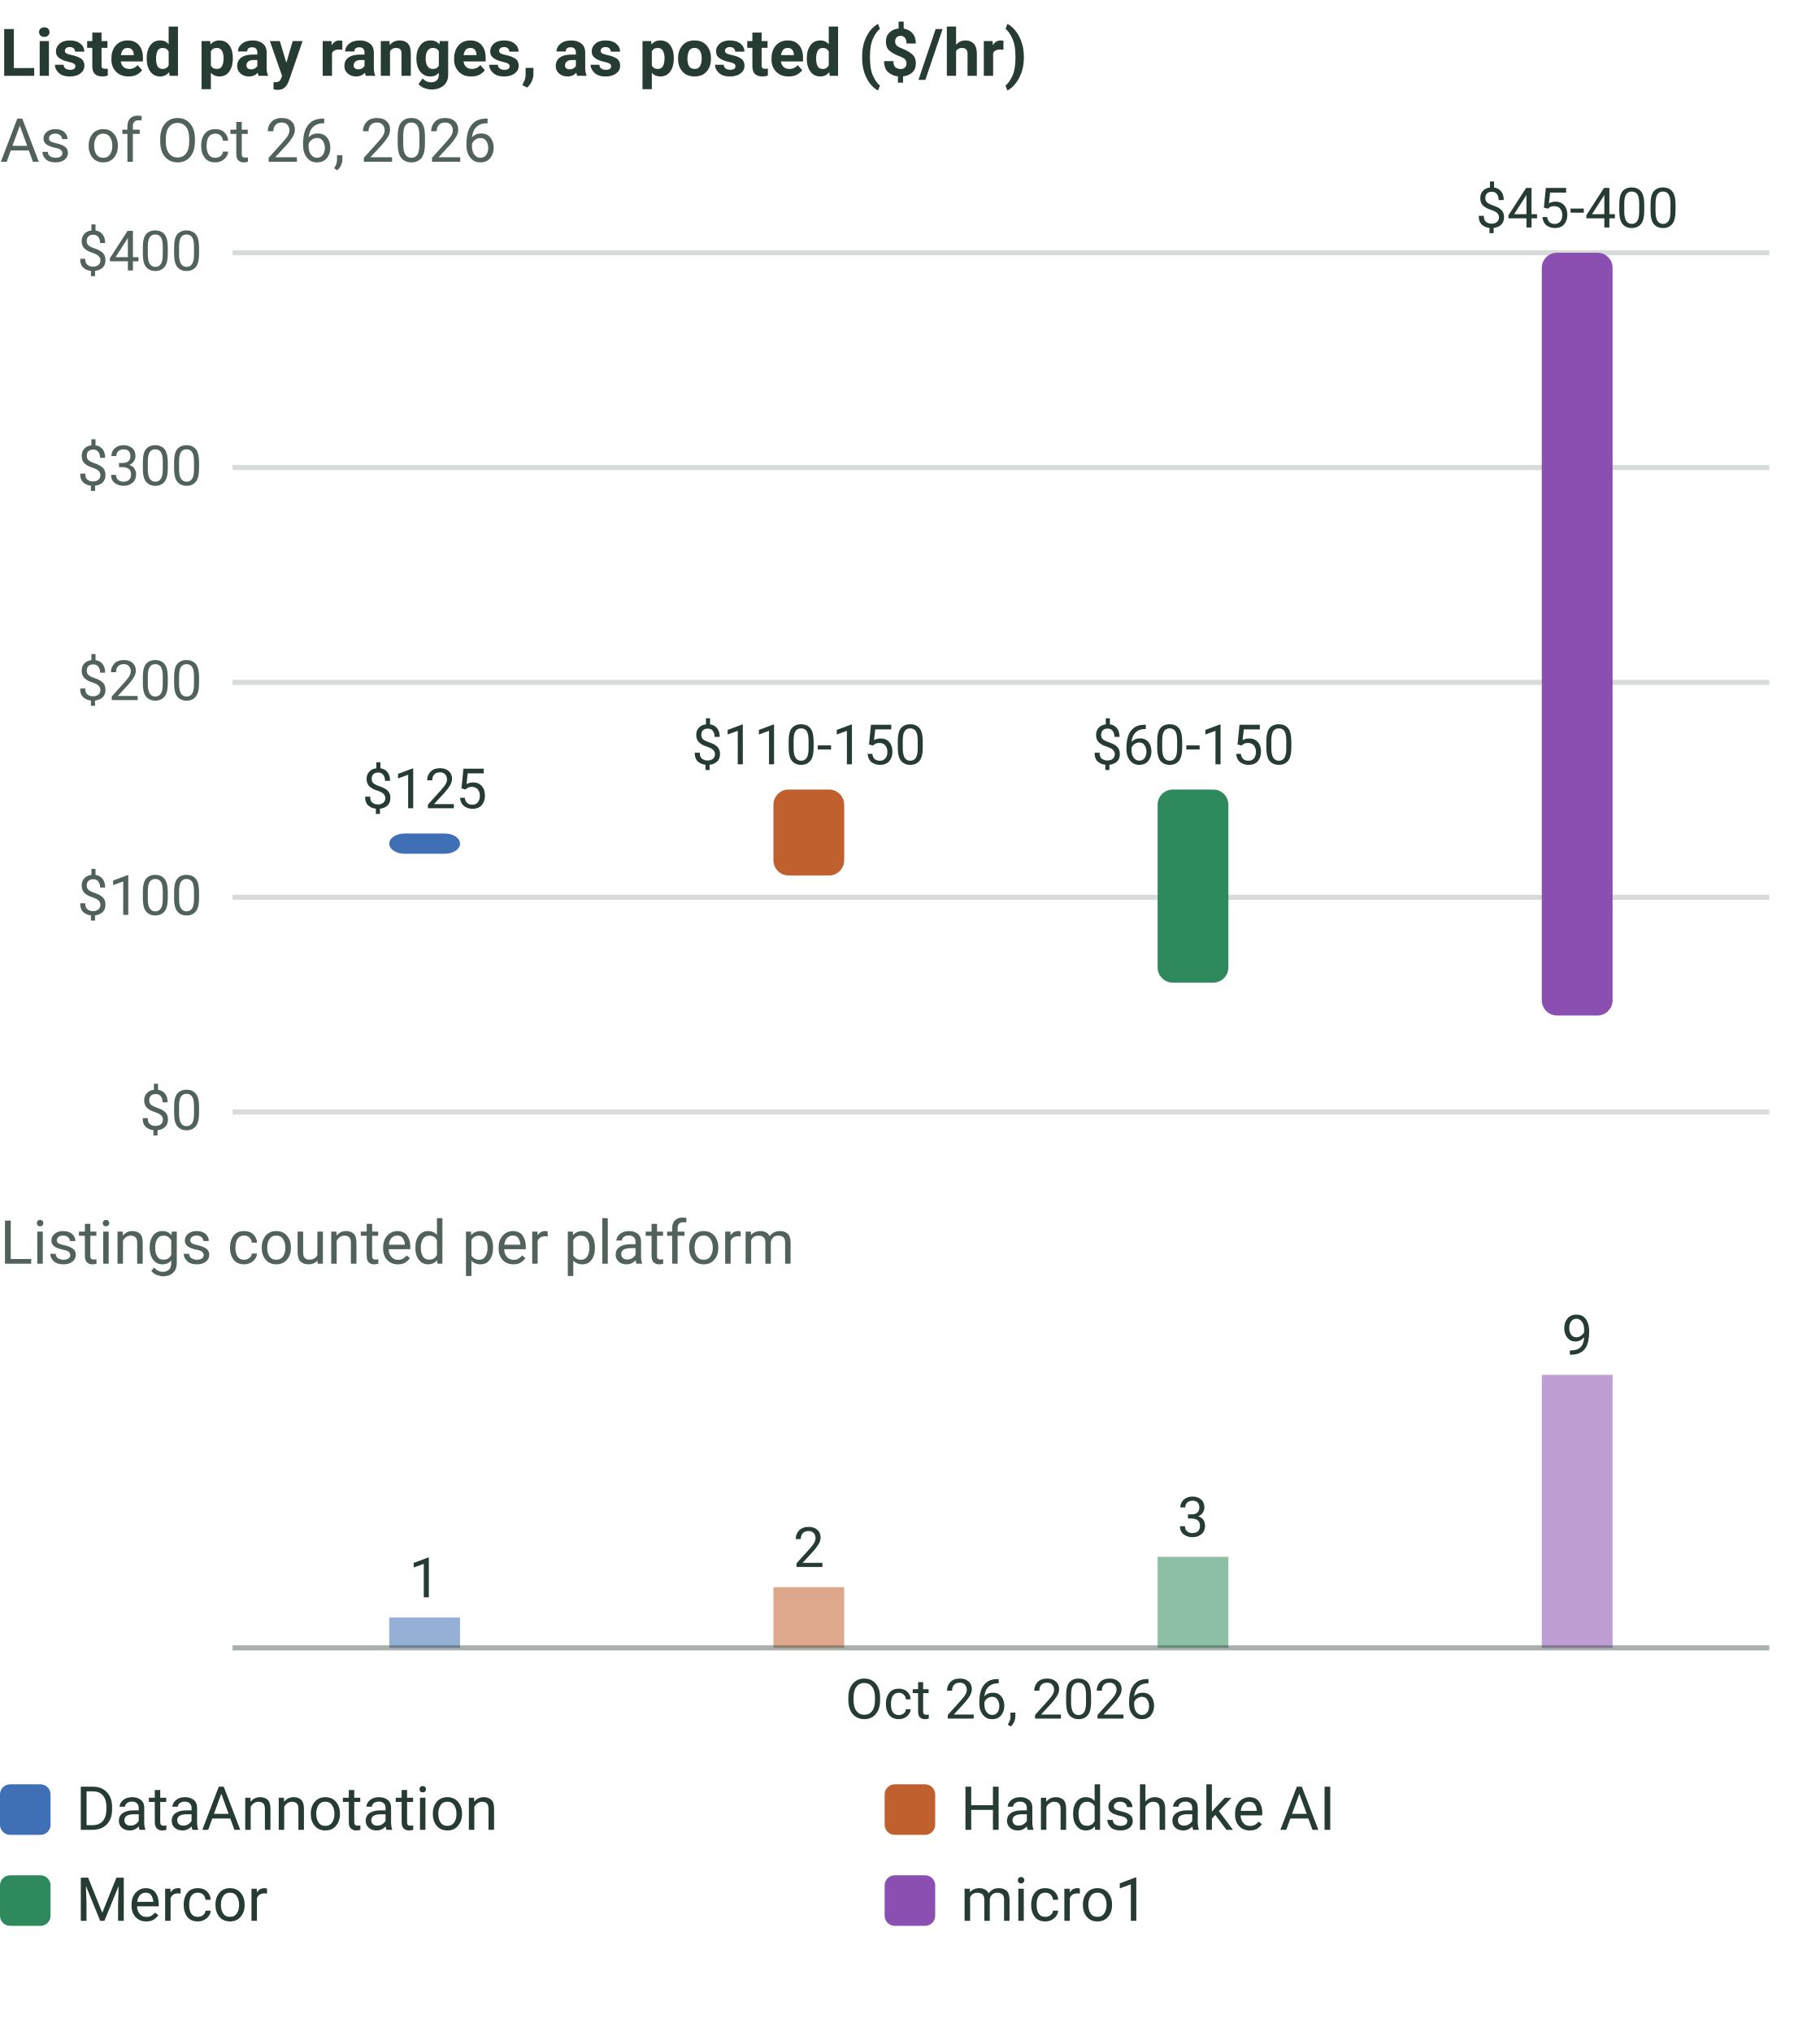
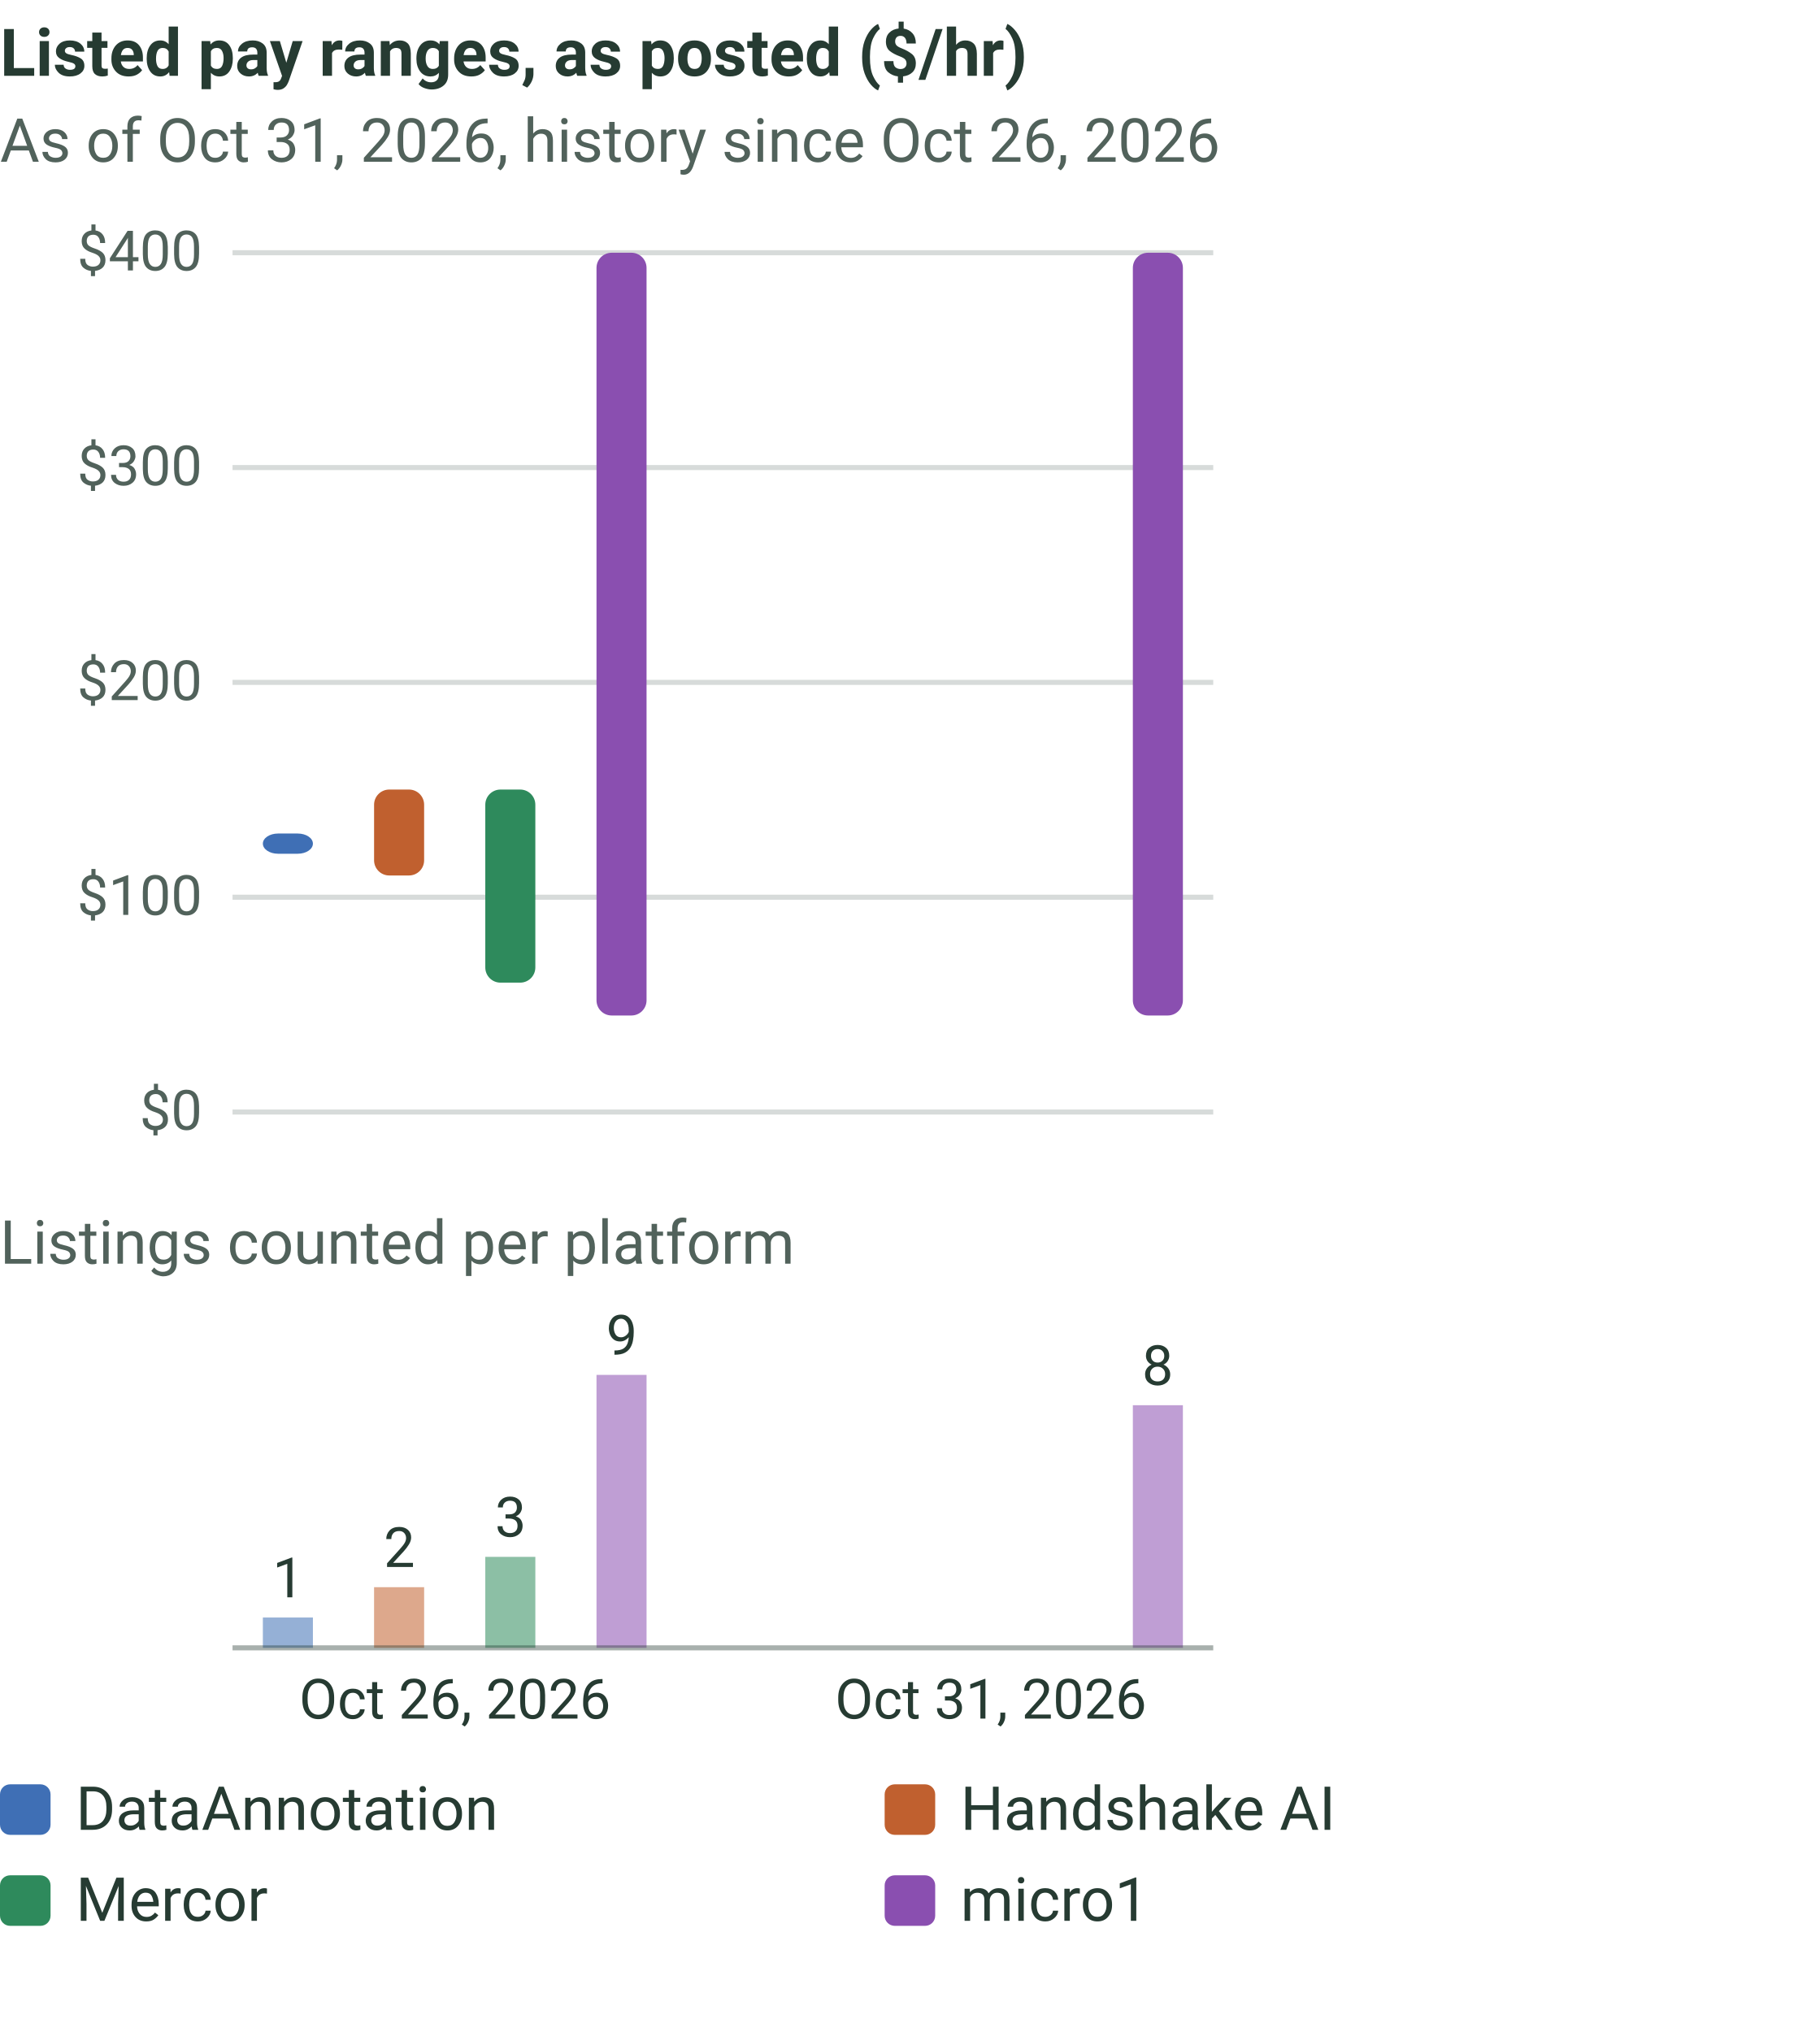
<svg xmlns="http://www.w3.org/2000/svg" class="pt-chart-svg" viewBox="0 0 360 402" width="100%" role="img" aria-labelledby="ptc-law-title ptc-law-desc" preserveAspectRatio="xMinYMin meet" font-family="system-ui, -apple-system, Segoe UI, Roboto, sans-serif" font-size="12" style="max-width:360px;height:auto;color:#263b32;background:#fffdf6">
  <text x="0" y="15" font-weight="700" font-size="13" fill="currentColor">Listed pay ranges, as posted ($/hr)</text>
-   <text x="0" y="32" font-size="12" fill="currentColor" opacity=".8">As of Oct 26, 2026</text>
-   <line x1="46" x2="350" y1="220.0" y2="220.0" stroke="currentColor" stroke-opacity=".18" />
+   <text x="0" y="32" font-size="12" fill="currentColor" opacity=".8">As of Oct 31, 2026, history since Oct 26, 2026</text>
+   <line x1="46" x2="240" y1="220.0" y2="220.0" stroke="currentColor" stroke-opacity=".18" />
  <text x="40" y="223.5" text-anchor="end" font-size="11" fill="currentColor" opacity=".8">$0</text>
-   <line x1="46" x2="350" y1="177.5" y2="177.5" stroke="currentColor" stroke-opacity=".18" />
+   <line x1="46" x2="240" y1="177.5" y2="177.5" stroke="currentColor" stroke-opacity=".18" />
  <text x="40" y="181.0" text-anchor="end" font-size="11" fill="currentColor" opacity=".8">$100</text>
-   <line x1="46" x2="350" y1="135.0" y2="135.0" stroke="currentColor" stroke-opacity=".18" />
+   <line x1="46" x2="240" y1="135.0" y2="135.0" stroke="currentColor" stroke-opacity=".18" />
  <text x="40" y="138.5" text-anchor="end" font-size="11" fill="currentColor" opacity=".8">$200</text>
-   <line x1="46" x2="350" y1="92.5" y2="92.5" stroke="currentColor" stroke-opacity=".18" />
+   <line x1="46" x2="240" y1="92.5" y2="92.5" stroke="currentColor" stroke-opacity=".18" />
  <text x="40" y="96.0" text-anchor="end" font-size="11" fill="currentColor" opacity=".8">$300</text>
-   <line x1="46" x2="350" y1="50.0" y2="50.0" stroke="currentColor" stroke-opacity=".18" />
+   <line x1="46" x2="240" y1="50.0" y2="50.0" stroke="currentColor" stroke-opacity=".18" />
  <text x="40" y="53.5" text-anchor="end" font-size="11" fill="currentColor" opacity=".8">$400</text>
-   <rect x="77.0" y="164.9" width="14.0" height="4.0" rx="3" fill="#3f6fb5" />
-   <text x="84.0" y="159.9" text-anchor="middle" font-size="11" fill="currentColor">$125</text>
-   <rect x="77.0" y="320.0" width="14.0" height="6.0" fill="#3f6fb5" fill-opacity=".55" />
-   <text x="84.0" y="316.0" text-anchor="middle" font-size="11" fill="currentColor">1</text>
-   <rect x="153.0" y="156.2" width="14.0" height="17.0" rx="3" fill="#c0602f" />
-   <text x="160.0" y="151.2" text-anchor="middle" font-size="11" fill="currentColor">$110-150</text>
-   <rect x="153.0" y="314.0" width="14.0" height="12.0" fill="#c0602f" fill-opacity=".55" />
-   <text x="160.0" y="310.0" text-anchor="middle" font-size="11" fill="currentColor">2</text>
-   <rect x="229.0" y="156.2" width="14.0" height="38.2" rx="3" fill="#2e8a5c" />
-   <text x="236.0" y="151.2" text-anchor="middle" font-size="11" fill="currentColor">$60-150</text>
-   <rect x="229.0" y="308.0" width="14.0" height="18.0" fill="#2e8a5c" fill-opacity=".55" />
-   <text x="236.0" y="304.0" text-anchor="middle" font-size="11" fill="currentColor">3</text>
-   <rect x="305.0" y="50.0" width="14.0" height="150.9" rx="3" fill="#8a4fb0" />
-   <text x="312.0" y="45.0" text-anchor="middle" font-size="11" fill="currentColor">$45-400</text>
-   <rect x="305.0" y="272.0" width="14.0" height="54.0" fill="#8a4fb0" fill-opacity=".55" />
-   <text x="312.0" y="268.0" text-anchor="middle" font-size="11" fill="currentColor">9</text>
-   <text x="198.0" y="340" text-anchor="middle" font-size="11" fill="currentColor">Oct 26, 2026</text>
-   <line x1="46" x2="350" y1="326" y2="326" stroke="currentColor" stroke-opacity=".4" />
+   <rect x="52.0" y="164.9" width="9.9" height="4.0" rx="3" fill="#3f6fb5" />
+   <rect x="52.0" y="320.0" width="9.9" height="6.0" fill="#3f6fb5" fill-opacity=".55" />
+   <text x="57.0" y="316.0" text-anchor="middle" font-size="11" fill="currentColor">1</text>
+   <rect x="74.0" y="156.2" width="9.9" height="17.0" rx="3" fill="#c0602f" />
+   <rect x="74.0" y="314.0" width="9.9" height="12.0" fill="#c0602f" fill-opacity=".55" />
+   <text x="79.0" y="310.0" text-anchor="middle" font-size="11" fill="currentColor">2</text>
+   <rect x="96.0" y="156.2" width="9.9" height="38.2" rx="3" fill="#2e8a5c" />
+   <rect x="96.0" y="308.0" width="9.9" height="18.0" fill="#2e8a5c" fill-opacity=".55" />
+   <text x="101.0" y="304.0" text-anchor="middle" font-size="11" fill="currentColor">3</text>
+   <rect x="118.0" y="50.0" width="9.9" height="150.9" rx="3" fill="#8a4fb0" />
+   <rect x="118.0" y="272.0" width="9.9" height="54.0" fill="#8a4fb0" fill-opacity=".55" />
+   <text x="123.0" y="268.0" text-anchor="middle" font-size="11" fill="currentColor">9</text>
+   <text x="90.0" y="340" text-anchor="middle" font-size="11" fill="currentColor">Oct 26, 2026</text>
+   <rect x="224.1" y="50.0" width="9.9" height="150.9" rx="3" fill="#8a4fb0" />
+   <rect x="224.1" y="278.0" width="9.9" height="48.0" fill="#8a4fb0" fill-opacity=".55" />
+   <text x="229.0" y="274.0" text-anchor="middle" font-size="11" fill="currentColor">8</text>
+   <text x="196.0" y="340" text-anchor="middle" font-size="11" fill="currentColor">Oct 31, 2026</text>
+   <line x1="46" x2="240" y1="326" y2="326" stroke="currentColor" stroke-opacity=".4" />
  <text x="0" y="250" font-size="12" fill="currentColor" opacity=".8">Listings counted per platform</text>
  <rect x="0" y="353" width="10" height="10" rx="2" fill="#3f6fb5" />
  <text x="15" y="362" font-size="12" fill="currentColor">DataAnnotation</text>
  <rect x="175" y="353" width="10" height="10" rx="2" fill="#c0602f" />
  <text x="190" y="362" font-size="12" fill="currentColor">Handshake AI</text>
  <rect x="0" y="371" width="10" height="10" rx="2" fill="#2e8a5c" />
  <text x="15" y="380" font-size="12" fill="currentColor">Mercor</text>
  <rect x="175" y="371" width="10" height="10" rx="2" fill="#8a4fb0" />
  <text x="190" y="380" font-size="12" fill="currentColor">micro1</text>
</svg>
